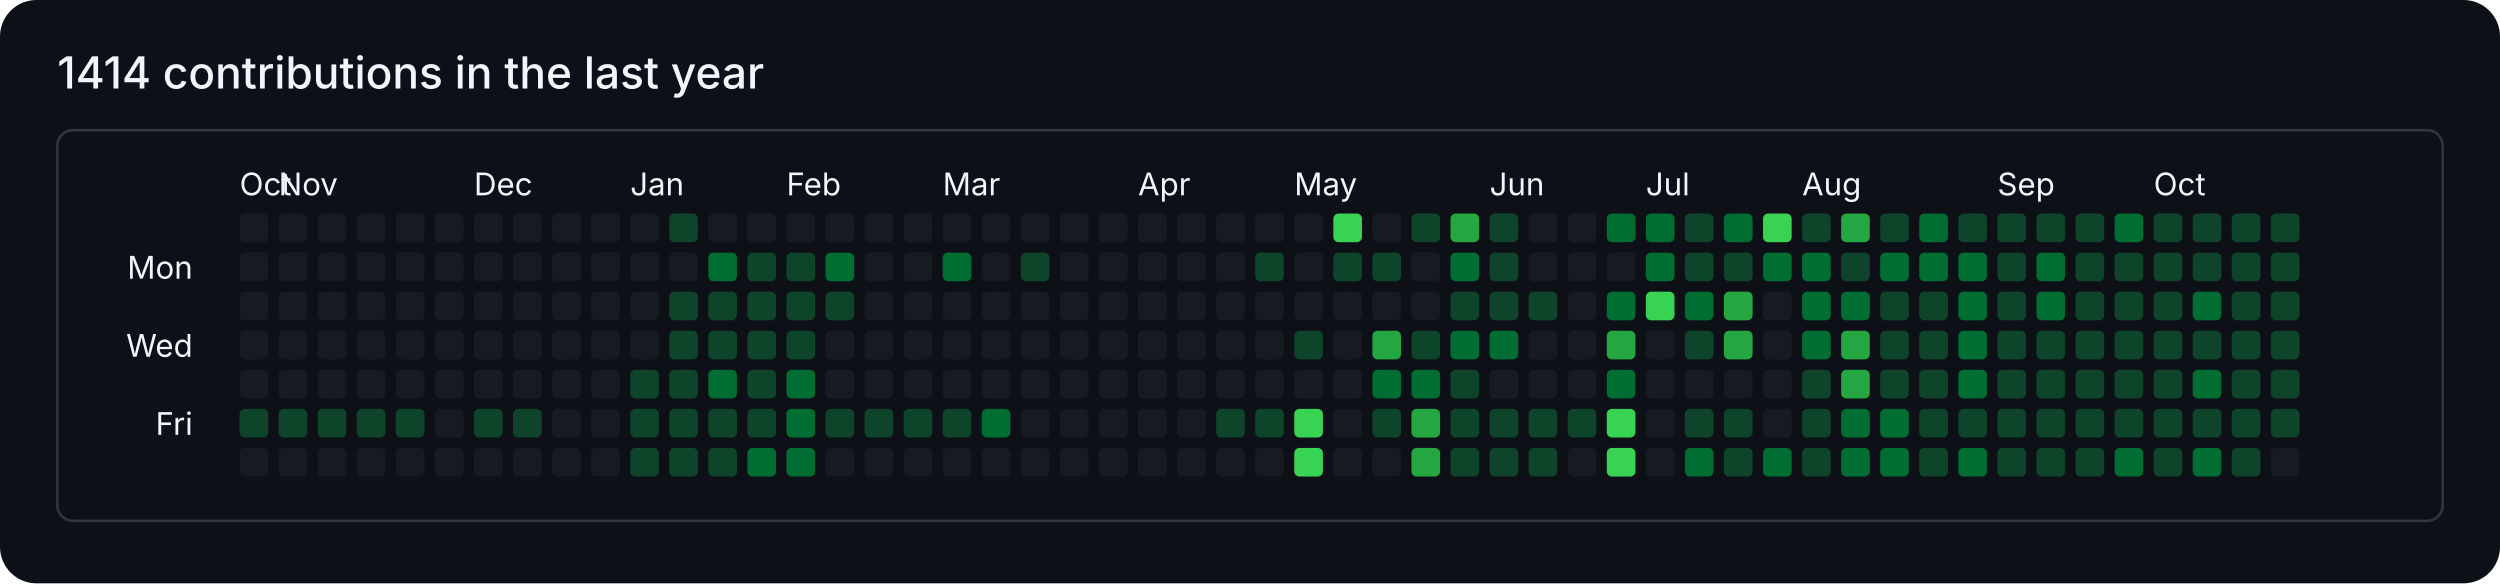
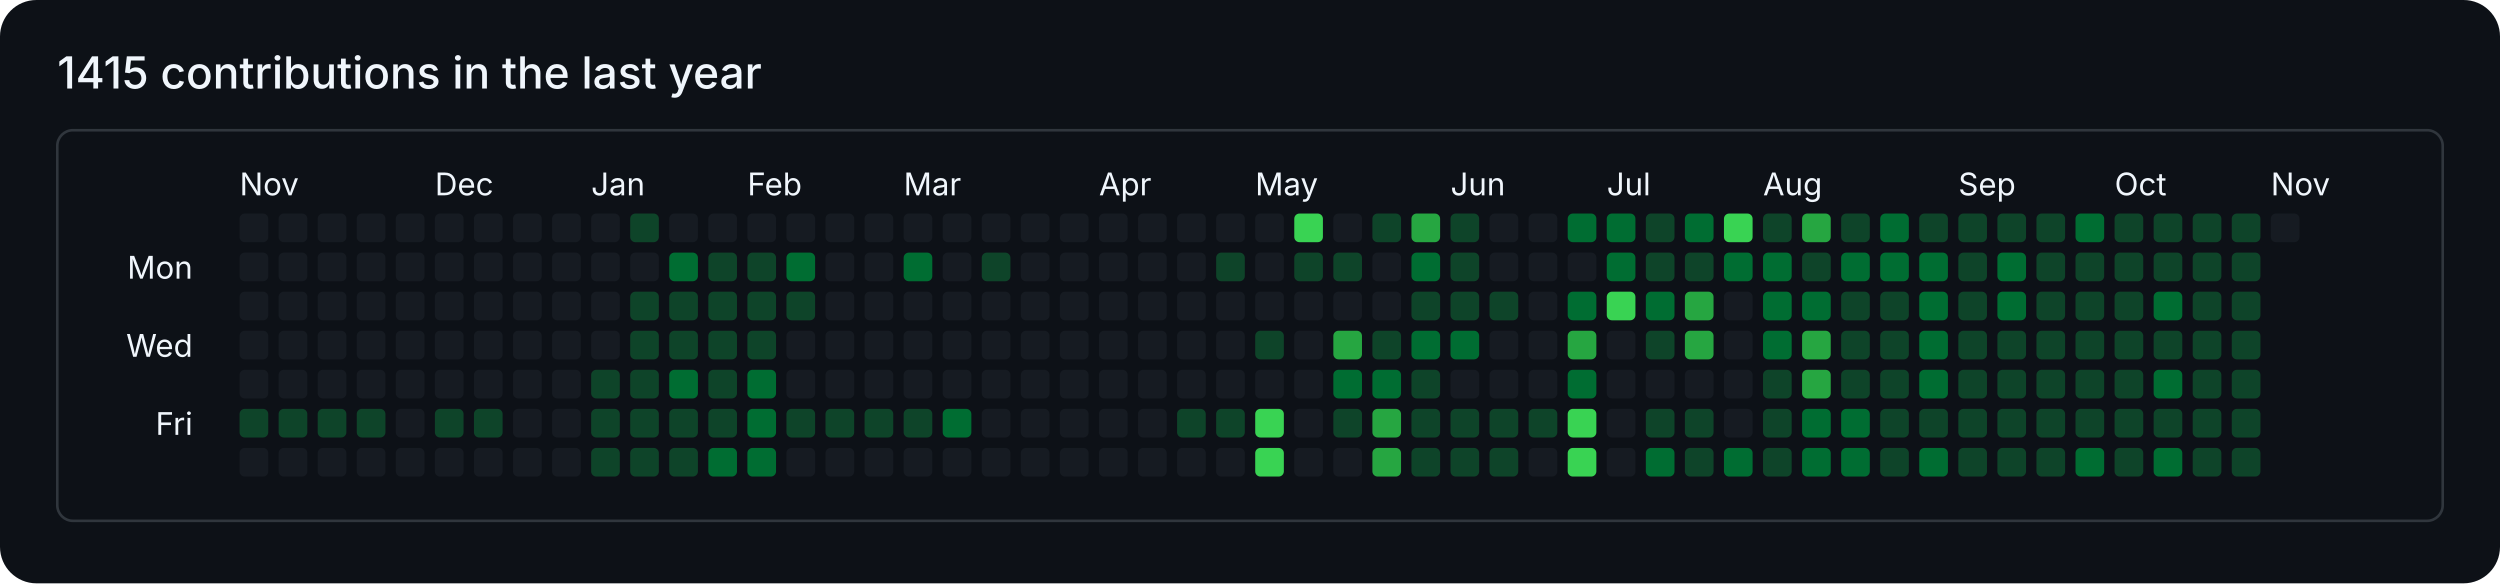
<svg xmlns="http://www.w3.org/2000/svg" width="1200" height="280" viewBox="0 0 960 224" fill="none" role="img" aria-label="AleksZyro GitHub contribution calendar">
  <style>
    .title { font: 500 17px -apple-system, BlinkMacSystemFont, 'Segoe UI', sans-serif; fill: #f0f6fc; }
    .month-label, .weekday-label, .legend, .hint { font: 400 12px -apple-system, BlinkMacSystemFont, 'Segoe UI', sans-serif; fill: #f0f6fc; }
    .hint, .legend-muted { fill: #8b949e; }
    .day-cell { shape-rendering: geometricPrecision; }
  </style>
  <rect width="960" height="224" rx="14" fill="#0d1117" />
-   <text x="22" y="34" class="title">1414 contributions in the last year</text>
+   <text x="22" y="34" class="title">1415 contributions in the last year</text>
  <rect x="22" y="50" width="916" height="150" rx="6" fill="none" stroke="#30363d" />
-   <text x="92" y="75" class="month-label">Oct</text>
-   <text x="107" y="75" class="month-label">Nov</text>
-   <text x="182" y="75" class="month-label">Dec</text>
-   <text x="242" y="75" class="month-label">Jan</text>
-   <text x="302" y="75" class="month-label">Feb</text>
-   <text x="362" y="75" class="month-label">Mar</text>
-   <text x="437" y="75" class="month-label">Apr</text>
-   <text x="497" y="75" class="month-label">May</text>
-   <text x="572" y="75" class="month-label">Jun</text>
-   <text x="632" y="75" class="month-label">Jul</text>
-   <text x="692" y="75" class="month-label">Aug</text>
-   <text x="767" y="75" class="month-label">Sep</text>
-   <text x="827" y="75" class="month-label">Oct</text>
+   <text x="92" y="75" class="month-label">Nov</text>
+   <text x="167" y="75" class="month-label">Dec</text>
+   <text x="227" y="75" class="month-label">Jan</text>
+   <text x="287" y="75" class="month-label">Feb</text>
+   <text x="347" y="75" class="month-label">Mar</text>
+   <text x="422" y="75" class="month-label">Apr</text>
+   <text x="482" y="75" class="month-label">May</text>
+   <text x="557" y="75" class="month-label">Jun</text>
+   <text x="617" y="75" class="month-label">Jul</text>
+   <text x="677" y="75" class="month-label">Aug</text>
+   <text x="752" y="75" class="month-label">Sep</text>
+   <text x="812" y="75" class="month-label">Oct</text>
+   <text x="872" y="75" class="month-label">Nov</text>
  <text x="74" y="107" class="weekday-label" text-anchor="end">Mon</text>
  <text x="74" y="137" class="weekday-label" text-anchor="end">Wed</text>
  <text x="74" y="167" class="weekday-label" text-anchor="end">Fri</text>
  <rect class="day-cell" x="92" y="82" width="11" height="11" rx="2" fill="#161b22" />
  <rect class="day-cell" x="92" y="97" width="11" height="11" rx="2" fill="#161b22" />
  <rect class="day-cell" x="92" y="112" width="11" height="11" rx="2" fill="#161b22" />
  <rect class="day-cell" x="92" y="127" width="11" height="11" rx="2" fill="#161b22" />
  <rect class="day-cell" x="92" y="142" width="11" height="11" rx="2" fill="#161b22" />
  <rect class="day-cell" x="92" y="157" width="11" height="11" rx="2" fill="#0e4429" />
  <rect class="day-cell" x="92" y="172" width="11" height="11" rx="2" fill="#161b22" />
  <rect class="day-cell" x="107" y="82" width="11" height="11" rx="2" fill="#161b22" />
  <rect class="day-cell" x="107" y="97" width="11" height="11" rx="2" fill="#161b22" />
  <rect class="day-cell" x="107" y="112" width="11" height="11" rx="2" fill="#161b22" />
  <rect class="day-cell" x="107" y="127" width="11" height="11" rx="2" fill="#161b22" />
  <rect class="day-cell" x="107" y="142" width="11" height="11" rx="2" fill="#161b22" />
  <rect class="day-cell" x="107" y="157" width="11" height="11" rx="2" fill="#0e4429" />
  <rect class="day-cell" x="107" y="172" width="11" height="11" rx="2" fill="#161b22" />
  <rect class="day-cell" x="122" y="82" width="11" height="11" rx="2" fill="#161b22" />
  <rect class="day-cell" x="122" y="97" width="11" height="11" rx="2" fill="#161b22" />
  <rect class="day-cell" x="122" y="112" width="11" height="11" rx="2" fill="#161b22" />
  <rect class="day-cell" x="122" y="127" width="11" height="11" rx="2" fill="#161b22" />
  <rect class="day-cell" x="122" y="142" width="11" height="11" rx="2" fill="#161b22" />
  <rect class="day-cell" x="122" y="157" width="11" height="11" rx="2" fill="#0e4429" />
  <rect class="day-cell" x="122" y="172" width="11" height="11" rx="2" fill="#161b22" />
  <rect class="day-cell" x="137" y="82" width="11" height="11" rx="2" fill="#161b22" />
  <rect class="day-cell" x="137" y="97" width="11" height="11" rx="2" fill="#161b22" />
  <rect class="day-cell" x="137" y="112" width="11" height="11" rx="2" fill="#161b22" />
  <rect class="day-cell" x="137" y="127" width="11" height="11" rx="2" fill="#161b22" />
  <rect class="day-cell" x="137" y="142" width="11" height="11" rx="2" fill="#161b22" />
  <rect class="day-cell" x="137" y="157" width="11" height="11" rx="2" fill="#0e4429" />
  <rect class="day-cell" x="137" y="172" width="11" height="11" rx="2" fill="#161b22" />
  <rect class="day-cell" x="152" y="82" width="11" height="11" rx="2" fill="#161b22" />
  <rect class="day-cell" x="152" y="97" width="11" height="11" rx="2" fill="#161b22" />
  <rect class="day-cell" x="152" y="112" width="11" height="11" rx="2" fill="#161b22" />
  <rect class="day-cell" x="152" y="127" width="11" height="11" rx="2" fill="#161b22" />
  <rect class="day-cell" x="152" y="142" width="11" height="11" rx="2" fill="#161b22" />
-   <rect class="day-cell" x="152" y="157" width="11" height="11" rx="2" fill="#0e4429" />
+   <rect class="day-cell" x="152" y="157" width="11" height="11" rx="2" fill="#161b22" />
  <rect class="day-cell" x="152" y="172" width="11" height="11" rx="2" fill="#161b22" />
  <rect class="day-cell" x="167" y="82" width="11" height="11" rx="2" fill="#161b22" />
  <rect class="day-cell" x="167" y="97" width="11" height="11" rx="2" fill="#161b22" />
  <rect class="day-cell" x="167" y="112" width="11" height="11" rx="2" fill="#161b22" />
  <rect class="day-cell" x="167" y="127" width="11" height="11" rx="2" fill="#161b22" />
  <rect class="day-cell" x="167" y="142" width="11" height="11" rx="2" fill="#161b22" />
-   <rect class="day-cell" x="167" y="157" width="11" height="11" rx="2" fill="#161b22" />
+   <rect class="day-cell" x="167" y="157" width="11" height="11" rx="2" fill="#0e4429" />
  <rect class="day-cell" x="167" y="172" width="11" height="11" rx="2" fill="#161b22" />
  <rect class="day-cell" x="182" y="82" width="11" height="11" rx="2" fill="#161b22" />
  <rect class="day-cell" x="182" y="97" width="11" height="11" rx="2" fill="#161b22" />
  <rect class="day-cell" x="182" y="112" width="11" height="11" rx="2" fill="#161b22" />
  <rect class="day-cell" x="182" y="127" width="11" height="11" rx="2" fill="#161b22" />
  <rect class="day-cell" x="182" y="142" width="11" height="11" rx="2" fill="#161b22" />
  <rect class="day-cell" x="182" y="157" width="11" height="11" rx="2" fill="#0e4429" />
  <rect class="day-cell" x="182" y="172" width="11" height="11" rx="2" fill="#161b22" />
  <rect class="day-cell" x="197" y="82" width="11" height="11" rx="2" fill="#161b22" />
  <rect class="day-cell" x="197" y="97" width="11" height="11" rx="2" fill="#161b22" />
  <rect class="day-cell" x="197" y="112" width="11" height="11" rx="2" fill="#161b22" />
  <rect class="day-cell" x="197" y="127" width="11" height="11" rx="2" fill="#161b22" />
  <rect class="day-cell" x="197" y="142" width="11" height="11" rx="2" fill="#161b22" />
-   <rect class="day-cell" x="197" y="157" width="11" height="11" rx="2" fill="#0e4429" />
+   <rect class="day-cell" x="197" y="157" width="11" height="11" rx="2" fill="#161b22" />
  <rect class="day-cell" x="197" y="172" width="11" height="11" rx="2" fill="#161b22" />
  <rect class="day-cell" x="212" y="82" width="11" height="11" rx="2" fill="#161b22" />
  <rect class="day-cell" x="212" y="97" width="11" height="11" rx="2" fill="#161b22" />
  <rect class="day-cell" x="212" y="112" width="11" height="11" rx="2" fill="#161b22" />
  <rect class="day-cell" x="212" y="127" width="11" height="11" rx="2" fill="#161b22" />
  <rect class="day-cell" x="212" y="142" width="11" height="11" rx="2" fill="#161b22" />
  <rect class="day-cell" x="212" y="157" width="11" height="11" rx="2" fill="#161b22" />
  <rect class="day-cell" x="212" y="172" width="11" height="11" rx="2" fill="#161b22" />
  <rect class="day-cell" x="227" y="82" width="11" height="11" rx="2" fill="#161b22" />
  <rect class="day-cell" x="227" y="97" width="11" height="11" rx="2" fill="#161b22" />
  <rect class="day-cell" x="227" y="112" width="11" height="11" rx="2" fill="#161b22" />
  <rect class="day-cell" x="227" y="127" width="11" height="11" rx="2" fill="#161b22" />
-   <rect class="day-cell" x="227" y="142" width="11" height="11" rx="2" fill="#161b22" />
-   <rect class="day-cell" x="227" y="157" width="11" height="11" rx="2" fill="#161b22" />
-   <rect class="day-cell" x="227" y="172" width="11" height="11" rx="2" fill="#161b22" />
-   <rect class="day-cell" x="242" y="82" width="11" height="11" rx="2" fill="#161b22" />
+   <rect class="day-cell" x="227" y="142" width="11" height="11" rx="2" fill="#0e4429" />
+   <rect class="day-cell" x="227" y="157" width="11" height="11" rx="2" fill="#0e4429" />
+   <rect class="day-cell" x="227" y="172" width="11" height="11" rx="2" fill="#0e4429" />
+   <rect class="day-cell" x="242" y="82" width="11" height="11" rx="2" fill="#0e4429" />
  <rect class="day-cell" x="242" y="97" width="11" height="11" rx="2" fill="#161b22" />
-   <rect class="day-cell" x="242" y="112" width="11" height="11" rx="2" fill="#161b22" />
-   <rect class="day-cell" x="242" y="127" width="11" height="11" rx="2" fill="#161b22" />
+   <rect class="day-cell" x="242" y="112" width="11" height="11" rx="2" fill="#0e4429" />
+   <rect class="day-cell" x="242" y="127" width="11" height="11" rx="2" fill="#0e4429" />
  <rect class="day-cell" x="242" y="142" width="11" height="11" rx="2" fill="#0e4429" />
  <rect class="day-cell" x="242" y="157" width="11" height="11" rx="2" fill="#0e4429" />
  <rect class="day-cell" x="242" y="172" width="11" height="11" rx="2" fill="#0e4429" />
-   <rect class="day-cell" x="257" y="82" width="11" height="11" rx="2" fill="#0e4429" />
-   <rect class="day-cell" x="257" y="97" width="11" height="11" rx="2" fill="#161b22" />
+   <rect class="day-cell" x="257" y="82" width="11" height="11" rx="2" fill="#161b22" />
+   <rect class="day-cell" x="257" y="97" width="11" height="11" rx="2" fill="#006d32" />
  <rect class="day-cell" x="257" y="112" width="11" height="11" rx="2" fill="#0e4429" />
  <rect class="day-cell" x="257" y="127" width="11" height="11" rx="2" fill="#0e4429" />
-   <rect class="day-cell" x="257" y="142" width="11" height="11" rx="2" fill="#0e4429" />
+   <rect class="day-cell" x="257" y="142" width="11" height="11" rx="2" fill="#006d32" />
  <rect class="day-cell" x="257" y="157" width="11" height="11" rx="2" fill="#0e4429" />
  <rect class="day-cell" x="257" y="172" width="11" height="11" rx="2" fill="#0e4429" />
  <rect class="day-cell" x="272" y="82" width="11" height="11" rx="2" fill="#161b22" />
-   <rect class="day-cell" x="272" y="97" width="11" height="11" rx="2" fill="#006d32" />
+   <rect class="day-cell" x="272" y="97" width="11" height="11" rx="2" fill="#0e4429" />
  <rect class="day-cell" x="272" y="112" width="11" height="11" rx="2" fill="#0e4429" />
  <rect class="day-cell" x="272" y="127" width="11" height="11" rx="2" fill="#0e4429" />
-   <rect class="day-cell" x="272" y="142" width="11" height="11" rx="2" fill="#006d32" />
+   <rect class="day-cell" x="272" y="142" width="11" height="11" rx="2" fill="#0e4429" />
  <rect class="day-cell" x="272" y="157" width="11" height="11" rx="2" fill="#0e4429" />
-   <rect class="day-cell" x="272" y="172" width="11" height="11" rx="2" fill="#0e4429" />
+   <rect class="day-cell" x="272" y="172" width="11" height="11" rx="2" fill="#006d32" />
  <rect class="day-cell" x="287" y="82" width="11" height="11" rx="2" fill="#161b22" />
  <rect class="day-cell" x="287" y="97" width="11" height="11" rx="2" fill="#0e4429" />
  <rect class="day-cell" x="287" y="112" width="11" height="11" rx="2" fill="#0e4429" />
  <rect class="day-cell" x="287" y="127" width="11" height="11" rx="2" fill="#0e4429" />
-   <rect class="day-cell" x="287" y="142" width="11" height="11" rx="2" fill="#0e4429" />
-   <rect class="day-cell" x="287" y="157" width="11" height="11" rx="2" fill="#0e4429" />
+   <rect class="day-cell" x="287" y="142" width="11" height="11" rx="2" fill="#006d32" />
+   <rect class="day-cell" x="287" y="157" width="11" height="11" rx="2" fill="#006d32" />
  <rect class="day-cell" x="287" y="172" width="11" height="11" rx="2" fill="#006d32" />
  <rect class="day-cell" x="302" y="82" width="11" height="11" rx="2" fill="#161b22" />
-   <rect class="day-cell" x="302" y="97" width="11" height="11" rx="2" fill="#0e4429" />
+   <rect class="day-cell" x="302" y="97" width="11" height="11" rx="2" fill="#006d32" />
  <rect class="day-cell" x="302" y="112" width="11" height="11" rx="2" fill="#0e4429" />
-   <rect class="day-cell" x="302" y="127" width="11" height="11" rx="2" fill="#0e4429" />
-   <rect class="day-cell" x="302" y="142" width="11" height="11" rx="2" fill="#006d32" />
-   <rect class="day-cell" x="302" y="157" width="11" height="11" rx="2" fill="#006d32" />
-   <rect class="day-cell" x="302" y="172" width="11" height="11" rx="2" fill="#006d32" />
+   <rect class="day-cell" x="302" y="127" width="11" height="11" rx="2" fill="#161b22" />
+   <rect class="day-cell" x="302" y="142" width="11" height="11" rx="2" fill="#161b22" />
+   <rect class="day-cell" x="302" y="157" width="11" height="11" rx="2" fill="#0e4429" />
+   <rect class="day-cell" x="302" y="172" width="11" height="11" rx="2" fill="#161b22" />
  <rect class="day-cell" x="317" y="82" width="11" height="11" rx="2" fill="#161b22" />
-   <rect class="day-cell" x="317" y="97" width="11" height="11" rx="2" fill="#006d32" />
-   <rect class="day-cell" x="317" y="112" width="11" height="11" rx="2" fill="#0e4429" />
+   <rect class="day-cell" x="317" y="97" width="11" height="11" rx="2" fill="#161b22" />
+   <rect class="day-cell" x="317" y="112" width="11" height="11" rx="2" fill="#161b22" />
  <rect class="day-cell" x="317" y="127" width="11" height="11" rx="2" fill="#161b22" />
  <rect class="day-cell" x="317" y="142" width="11" height="11" rx="2" fill="#161b22" />
  <rect class="day-cell" x="317" y="157" width="11" height="11" rx="2" fill="#0e4429" />
  <rect class="day-cell" x="317" y="172" width="11" height="11" rx="2" fill="#161b22" />
  <rect class="day-cell" x="332" y="82" width="11" height="11" rx="2" fill="#161b22" />
  <rect class="day-cell" x="332" y="97" width="11" height="11" rx="2" fill="#161b22" />
  <rect class="day-cell" x="332" y="112" width="11" height="11" rx="2" fill="#161b22" />
  <rect class="day-cell" x="332" y="127" width="11" height="11" rx="2" fill="#161b22" />
  <rect class="day-cell" x="332" y="142" width="11" height="11" rx="2" fill="#161b22" />
  <rect class="day-cell" x="332" y="157" width="11" height="11" rx="2" fill="#0e4429" />
  <rect class="day-cell" x="332" y="172" width="11" height="11" rx="2" fill="#161b22" />
  <rect class="day-cell" x="347" y="82" width="11" height="11" rx="2" fill="#161b22" />
-   <rect class="day-cell" x="347" y="97" width="11" height="11" rx="2" fill="#161b22" />
+   <rect class="day-cell" x="347" y="97" width="11" height="11" rx="2" fill="#006d32" />
  <rect class="day-cell" x="347" y="112" width="11" height="11" rx="2" fill="#161b22" />
  <rect class="day-cell" x="347" y="127" width="11" height="11" rx="2" fill="#161b22" />
  <rect class="day-cell" x="347" y="142" width="11" height="11" rx="2" fill="#161b22" />
  <rect class="day-cell" x="347" y="157" width="11" height="11" rx="2" fill="#0e4429" />
  <rect class="day-cell" x="347" y="172" width="11" height="11" rx="2" fill="#161b22" />
  <rect class="day-cell" x="362" y="82" width="11" height="11" rx="2" fill="#161b22" />
-   <rect class="day-cell" x="362" y="97" width="11" height="11" rx="2" fill="#006d32" />
+   <rect class="day-cell" x="362" y="97" width="11" height="11" rx="2" fill="#161b22" />
  <rect class="day-cell" x="362" y="112" width="11" height="11" rx="2" fill="#161b22" />
  <rect class="day-cell" x="362" y="127" width="11" height="11" rx="2" fill="#161b22" />
  <rect class="day-cell" x="362" y="142" width="11" height="11" rx="2" fill="#161b22" />
-   <rect class="day-cell" x="362" y="157" width="11" height="11" rx="2" fill="#0e4429" />
+   <rect class="day-cell" x="362" y="157" width="11" height="11" rx="2" fill="#006d32" />
  <rect class="day-cell" x="362" y="172" width="11" height="11" rx="2" fill="#161b22" />
  <rect class="day-cell" x="377" y="82" width="11" height="11" rx="2" fill="#161b22" />
-   <rect class="day-cell" x="377" y="97" width="11" height="11" rx="2" fill="#161b22" />
+   <rect class="day-cell" x="377" y="97" width="11" height="11" rx="2" fill="#0e4429" />
  <rect class="day-cell" x="377" y="112" width="11" height="11" rx="2" fill="#161b22" />
  <rect class="day-cell" x="377" y="127" width="11" height="11" rx="2" fill="#161b22" />
  <rect class="day-cell" x="377" y="142" width="11" height="11" rx="2" fill="#161b22" />
-   <rect class="day-cell" x="377" y="157" width="11" height="11" rx="2" fill="#006d32" />
+   <rect class="day-cell" x="377" y="157" width="11" height="11" rx="2" fill="#161b22" />
  <rect class="day-cell" x="377" y="172" width="11" height="11" rx="2" fill="#161b22" />
  <rect class="day-cell" x="392" y="82" width="11" height="11" rx="2" fill="#161b22" />
-   <rect class="day-cell" x="392" y="97" width="11" height="11" rx="2" fill="#0e4429" />
+   <rect class="day-cell" x="392" y="97" width="11" height="11" rx="2" fill="#161b22" />
  <rect class="day-cell" x="392" y="112" width="11" height="11" rx="2" fill="#161b22" />
  <rect class="day-cell" x="392" y="127" width="11" height="11" rx="2" fill="#161b22" />
  <rect class="day-cell" x="392" y="142" width="11" height="11" rx="2" fill="#161b22" />
  <rect class="day-cell" x="392" y="157" width="11" height="11" rx="2" fill="#161b22" />
  <rect class="day-cell" x="392" y="172" width="11" height="11" rx="2" fill="#161b22" />
  <rect class="day-cell" x="407" y="82" width="11" height="11" rx="2" fill="#161b22" />
  <rect class="day-cell" x="407" y="97" width="11" height="11" rx="2" fill="#161b22" />
  <rect class="day-cell" x="407" y="112" width="11" height="11" rx="2" fill="#161b22" />
  <rect class="day-cell" x="407" y="127" width="11" height="11" rx="2" fill="#161b22" />
  <rect class="day-cell" x="407" y="142" width="11" height="11" rx="2" fill="#161b22" />
  <rect class="day-cell" x="407" y="157" width="11" height="11" rx="2" fill="#161b22" />
  <rect class="day-cell" x="407" y="172" width="11" height="11" rx="2" fill="#161b22" />
  <rect class="day-cell" x="422" y="82" width="11" height="11" rx="2" fill="#161b22" />
  <rect class="day-cell" x="422" y="97" width="11" height="11" rx="2" fill="#161b22" />
  <rect class="day-cell" x="422" y="112" width="11" height="11" rx="2" fill="#161b22" />
  <rect class="day-cell" x="422" y="127" width="11" height="11" rx="2" fill="#161b22" />
  <rect class="day-cell" x="422" y="142" width="11" height="11" rx="2" fill="#161b22" />
  <rect class="day-cell" x="422" y="157" width="11" height="11" rx="2" fill="#161b22" />
  <rect class="day-cell" x="422" y="172" width="11" height="11" rx="2" fill="#161b22" />
  <rect class="day-cell" x="437" y="82" width="11" height="11" rx="2" fill="#161b22" />
  <rect class="day-cell" x="437" y="97" width="11" height="11" rx="2" fill="#161b22" />
  <rect class="day-cell" x="437" y="112" width="11" height="11" rx="2" fill="#161b22" />
  <rect class="day-cell" x="437" y="127" width="11" height="11" rx="2" fill="#161b22" />
  <rect class="day-cell" x="437" y="142" width="11" height="11" rx="2" fill="#161b22" />
  <rect class="day-cell" x="437" y="157" width="11" height="11" rx="2" fill="#161b22" />
  <rect class="day-cell" x="437" y="172" width="11" height="11" rx="2" fill="#161b22" />
  <rect class="day-cell" x="452" y="82" width="11" height="11" rx="2" fill="#161b22" />
  <rect class="day-cell" x="452" y="97" width="11" height="11" rx="2" fill="#161b22" />
  <rect class="day-cell" x="452" y="112" width="11" height="11" rx="2" fill="#161b22" />
  <rect class="day-cell" x="452" y="127" width="11" height="11" rx="2" fill="#161b22" />
  <rect class="day-cell" x="452" y="142" width="11" height="11" rx="2" fill="#161b22" />
-   <rect class="day-cell" x="452" y="157" width="11" height="11" rx="2" fill="#161b22" />
+   <rect class="day-cell" x="452" y="157" width="11" height="11" rx="2" fill="#0e4429" />
  <rect class="day-cell" x="452" y="172" width="11" height="11" rx="2" fill="#161b22" />
  <rect class="day-cell" x="467" y="82" width="11" height="11" rx="2" fill="#161b22" />
-   <rect class="day-cell" x="467" y="97" width="11" height="11" rx="2" fill="#161b22" />
+   <rect class="day-cell" x="467" y="97" width="11" height="11" rx="2" fill="#0e4429" />
  <rect class="day-cell" x="467" y="112" width="11" height="11" rx="2" fill="#161b22" />
  <rect class="day-cell" x="467" y="127" width="11" height="11" rx="2" fill="#161b22" />
  <rect class="day-cell" x="467" y="142" width="11" height="11" rx="2" fill="#161b22" />
  <rect class="day-cell" x="467" y="157" width="11" height="11" rx="2" fill="#0e4429" />
  <rect class="day-cell" x="467" y="172" width="11" height="11" rx="2" fill="#161b22" />
  <rect class="day-cell" x="482" y="82" width="11" height="11" rx="2" fill="#161b22" />
-   <rect class="day-cell" x="482" y="97" width="11" height="11" rx="2" fill="#0e4429" />
+   <rect class="day-cell" x="482" y="97" width="11" height="11" rx="2" fill="#161b22" />
  <rect class="day-cell" x="482" y="112" width="11" height="11" rx="2" fill="#161b22" />
-   <rect class="day-cell" x="482" y="127" width="11" height="11" rx="2" fill="#161b22" />
+   <rect class="day-cell" x="482" y="127" width="11" height="11" rx="2" fill="#0e4429" />
  <rect class="day-cell" x="482" y="142" width="11" height="11" rx="2" fill="#161b22" />
-   <rect class="day-cell" x="482" y="157" width="11" height="11" rx="2" fill="#0e4429" />
-   <rect class="day-cell" x="482" y="172" width="11" height="11" rx="2" fill="#161b22" />
-   <rect class="day-cell" x="497" y="82" width="11" height="11" rx="2" fill="#161b22" />
-   <rect class="day-cell" x="497" y="97" width="11" height="11" rx="2" fill="#161b22" />
+   <rect class="day-cell" x="482" y="157" width="11" height="11" rx="2" fill="#39d353" />
+   <rect class="day-cell" x="482" y="172" width="11" height="11" rx="2" fill="#39d353" />
+   <rect class="day-cell" x="497" y="82" width="11" height="11" rx="2" fill="#39d353" />
+   <rect class="day-cell" x="497" y="97" width="11" height="11" rx="2" fill="#0e4429" />
  <rect class="day-cell" x="497" y="112" width="11" height="11" rx="2" fill="#161b22" />
-   <rect class="day-cell" x="497" y="127" width="11" height="11" rx="2" fill="#0e4429" />
+   <rect class="day-cell" x="497" y="127" width="11" height="11" rx="2" fill="#161b22" />
  <rect class="day-cell" x="497" y="142" width="11" height="11" rx="2" fill="#161b22" />
-   <rect class="day-cell" x="497" y="157" width="11" height="11" rx="2" fill="#39d353" />
-   <rect class="day-cell" x="497" y="172" width="11" height="11" rx="2" fill="#39d353" />
-   <rect class="day-cell" x="512" y="82" width="11" height="11" rx="2" fill="#39d353" />
+   <rect class="day-cell" x="497" y="157" width="11" height="11" rx="2" fill="#161b22" />
+   <rect class="day-cell" x="497" y="172" width="11" height="11" rx="2" fill="#161b22" />
+   <rect class="day-cell" x="512" y="82" width="11" height="11" rx="2" fill="#161b22" />
  <rect class="day-cell" x="512" y="97" width="11" height="11" rx="2" fill="#0e4429" />
  <rect class="day-cell" x="512" y="112" width="11" height="11" rx="2" fill="#161b22" />
-   <rect class="day-cell" x="512" y="127" width="11" height="11" rx="2" fill="#161b22" />
-   <rect class="day-cell" x="512" y="142" width="11" height="11" rx="2" fill="#161b22" />
-   <rect class="day-cell" x="512" y="157" width="11" height="11" rx="2" fill="#161b22" />
+   <rect class="day-cell" x="512" y="127" width="11" height="11" rx="2" fill="#26a641" />
+   <rect class="day-cell" x="512" y="142" width="11" height="11" rx="2" fill="#006d32" />
+   <rect class="day-cell" x="512" y="157" width="11" height="11" rx="2" fill="#0e4429" />
  <rect class="day-cell" x="512" y="172" width="11" height="11" rx="2" fill="#161b22" />
-   <rect class="day-cell" x="527" y="82" width="11" height="11" rx="2" fill="#161b22" />
-   <rect class="day-cell" x="527" y="97" width="11" height="11" rx="2" fill="#0e4429" />
+   <rect class="day-cell" x="527" y="82" width="11" height="11" rx="2" fill="#0e4429" />
+   <rect class="day-cell" x="527" y="97" width="11" height="11" rx="2" fill="#161b22" />
  <rect class="day-cell" x="527" y="112" width="11" height="11" rx="2" fill="#161b22" />
-   <rect class="day-cell" x="527" y="127" width="11" height="11" rx="2" fill="#26a641" />
+   <rect class="day-cell" x="527" y="127" width="11" height="11" rx="2" fill="#0e4429" />
  <rect class="day-cell" x="527" y="142" width="11" height="11" rx="2" fill="#006d32" />
-   <rect class="day-cell" x="527" y="157" width="11" height="11" rx="2" fill="#0e4429" />
-   <rect class="day-cell" x="527" y="172" width="11" height="11" rx="2" fill="#161b22" />
-   <rect class="day-cell" x="542" y="82" width="11" height="11" rx="2" fill="#0e4429" />
-   <rect class="day-cell" x="542" y="97" width="11" height="11" rx="2" fill="#161b22" />
-   <rect class="day-cell" x="542" y="112" width="11" height="11" rx="2" fill="#161b22" />
-   <rect class="day-cell" x="542" y="127" width="11" height="11" rx="2" fill="#0e4429" />
-   <rect class="day-cell" x="542" y="142" width="11" height="11" rx="2" fill="#006d32" />
-   <rect class="day-cell" x="542" y="157" width="11" height="11" rx="2" fill="#26a641" />
-   <rect class="day-cell" x="542" y="172" width="11" height="11" rx="2" fill="#26a641" />
-   <rect class="day-cell" x="557" y="82" width="11" height="11" rx="2" fill="#26a641" />
-   <rect class="day-cell" x="557" y="97" width="11" height="11" rx="2" fill="#006d32" />
+   <rect class="day-cell" x="527" y="157" width="11" height="11" rx="2" fill="#26a641" />
+   <rect class="day-cell" x="527" y="172" width="11" height="11" rx="2" fill="#26a641" />
+   <rect class="day-cell" x="542" y="82" width="11" height="11" rx="2" fill="#26a641" />
+   <rect class="day-cell" x="542" y="97" width="11" height="11" rx="2" fill="#006d32" />
+   <rect class="day-cell" x="542" y="112" width="11" height="11" rx="2" fill="#0e4429" />
+   <rect class="day-cell" x="542" y="127" width="11" height="11" rx="2" fill="#006d32" />
+   <rect class="day-cell" x="542" y="142" width="11" height="11" rx="2" fill="#0e4429" />
+   <rect class="day-cell" x="542" y="157" width="11" height="11" rx="2" fill="#0e4429" />
+   <rect class="day-cell" x="542" y="172" width="11" height="11" rx="2" fill="#0e4429" />
+   <rect class="day-cell" x="557" y="82" width="11" height="11" rx="2" fill="#0e4429" />
+   <rect class="day-cell" x="557" y="97" width="11" height="11" rx="2" fill="#0e4429" />
  <rect class="day-cell" x="557" y="112" width="11" height="11" rx="2" fill="#0e4429" />
  <rect class="day-cell" x="557" y="127" width="11" height="11" rx="2" fill="#006d32" />
-   <rect class="day-cell" x="557" y="142" width="11" height="11" rx="2" fill="#0e4429" />
+   <rect class="day-cell" x="557" y="142" width="11" height="11" rx="2" fill="#161b22" />
  <rect class="day-cell" x="557" y="157" width="11" height="11" rx="2" fill="#0e4429" />
  <rect class="day-cell" x="557" y="172" width="11" height="11" rx="2" fill="#0e4429" />
-   <rect class="day-cell" x="572" y="82" width="11" height="11" rx="2" fill="#0e4429" />
-   <rect class="day-cell" x="572" y="97" width="11" height="11" rx="2" fill="#0e4429" />
+   <rect class="day-cell" x="572" y="82" width="11" height="11" rx="2" fill="#161b22" />
+   <rect class="day-cell" x="572" y="97" width="11" height="11" rx="2" fill="#161b22" />
  <rect class="day-cell" x="572" y="112" width="11" height="11" rx="2" fill="#0e4429" />
-   <rect class="day-cell" x="572" y="127" width="11" height="11" rx="2" fill="#006d32" />
+   <rect class="day-cell" x="572" y="127" width="11" height="11" rx="2" fill="#161b22" />
  <rect class="day-cell" x="572" y="142" width="11" height="11" rx="2" fill="#161b22" />
  <rect class="day-cell" x="572" y="157" width="11" height="11" rx="2" fill="#0e4429" />
  <rect class="day-cell" x="572" y="172" width="11" height="11" rx="2" fill="#0e4429" />
  <rect class="day-cell" x="587" y="82" width="11" height="11" rx="2" fill="#161b22" />
  <rect class="day-cell" x="587" y="97" width="11" height="11" rx="2" fill="#161b22" />
-   <rect class="day-cell" x="587" y="112" width="11" height="11" rx="2" fill="#0e4429" />
+   <rect class="day-cell" x="587" y="112" width="11" height="11" rx="2" fill="#161b22" />
  <rect class="day-cell" x="587" y="127" width="11" height="11" rx="2" fill="#161b22" />
  <rect class="day-cell" x="587" y="142" width="11" height="11" rx="2" fill="#161b22" />
  <rect class="day-cell" x="587" y="157" width="11" height="11" rx="2" fill="#0e4429" />
-   <rect class="day-cell" x="587" y="172" width="11" height="11" rx="2" fill="#0e4429" />
-   <rect class="day-cell" x="602" y="82" width="11" height="11" rx="2" fill="#161b22" />
+   <rect class="day-cell" x="587" y="172" width="11" height="11" rx="2" fill="#161b22" />
+   <rect class="day-cell" x="602" y="82" width="11" height="11" rx="2" fill="#006d32" />
  <rect class="day-cell" x="602" y="97" width="11" height="11" rx="2" fill="#161b22" />
-   <rect class="day-cell" x="602" y="112" width="11" height="11" rx="2" fill="#161b22" />
-   <rect class="day-cell" x="602" y="127" width="11" height="11" rx="2" fill="#161b22" />
-   <rect class="day-cell" x="602" y="142" width="11" height="11" rx="2" fill="#161b22" />
-   <rect class="day-cell" x="602" y="157" width="11" height="11" rx="2" fill="#0e4429" />
-   <rect class="day-cell" x="602" y="172" width="11" height="11" rx="2" fill="#161b22" />
+   <rect class="day-cell" x="602" y="112" width="11" height="11" rx="2" fill="#006d32" />
+   <rect class="day-cell" x="602" y="127" width="11" height="11" rx="2" fill="#26a641" />
+   <rect class="day-cell" x="602" y="142" width="11" height="11" rx="2" fill="#006d32" />
+   <rect class="day-cell" x="602" y="157" width="11" height="11" rx="2" fill="#39d353" />
+   <rect class="day-cell" x="602" y="172" width="11" height="11" rx="2" fill="#39d353" />
  <rect class="day-cell" x="617" y="82" width="11" height="11" rx="2" fill="#006d32" />
-   <rect class="day-cell" x="617" y="97" width="11" height="11" rx="2" fill="#161b22" />
-   <rect class="day-cell" x="617" y="112" width="11" height="11" rx="2" fill="#006d32" />
-   <rect class="day-cell" x="617" y="127" width="11" height="11" rx="2" fill="#26a641" />
-   <rect class="day-cell" x="617" y="142" width="11" height="11" rx="2" fill="#006d32" />
-   <rect class="day-cell" x="617" y="157" width="11" height="11" rx="2" fill="#39d353" />
-   <rect class="day-cell" x="617" y="172" width="11" height="11" rx="2" fill="#39d353" />
-   <rect class="day-cell" x="632" y="82" width="11" height="11" rx="2" fill="#006d32" />
-   <rect class="day-cell" x="632" y="97" width="11" height="11" rx="2" fill="#006d32" />
-   <rect class="day-cell" x="632" y="112" width="11" height="11" rx="2" fill="#39d353" />
-   <rect class="day-cell" x="632" y="127" width="11" height="11" rx="2" fill="#161b22" />
+   <rect class="day-cell" x="617" y="97" width="11" height="11" rx="2" fill="#006d32" />
+   <rect class="day-cell" x="617" y="112" width="11" height="11" rx="2" fill="#39d353" />
+   <rect class="day-cell" x="617" y="127" width="11" height="11" rx="2" fill="#161b22" />
+   <rect class="day-cell" x="617" y="142" width="11" height="11" rx="2" fill="#161b22" />
+   <rect class="day-cell" x="617" y="157" width="11" height="11" rx="2" fill="#161b22" />
+   <rect class="day-cell" x="617" y="172" width="11" height="11" rx="2" fill="#161b22" />
+   <rect class="day-cell" x="632" y="82" width="11" height="11" rx="2" fill="#0e4429" />
+   <rect class="day-cell" x="632" y="97" width="11" height="11" rx="2" fill="#0e4429" />
+   <rect class="day-cell" x="632" y="112" width="11" height="11" rx="2" fill="#006d32" />
+   <rect class="day-cell" x="632" y="127" width="11" height="11" rx="2" fill="#0e4429" />
  <rect class="day-cell" x="632" y="142" width="11" height="11" rx="2" fill="#161b22" />
-   <rect class="day-cell" x="632" y="157" width="11" height="11" rx="2" fill="#161b22" />
-   <rect class="day-cell" x="632" y="172" width="11" height="11" rx="2" fill="#161b22" />
-   <rect class="day-cell" x="647" y="82" width="11" height="11" rx="2" fill="#0e4429" />
+   <rect class="day-cell" x="632" y="157" width="11" height="11" rx="2" fill="#0e4429" />
+   <rect class="day-cell" x="632" y="172" width="11" height="11" rx="2" fill="#006d32" />
+   <rect class="day-cell" x="647" y="82" width="11" height="11" rx="2" fill="#006d32" />
  <rect class="day-cell" x="647" y="97" width="11" height="11" rx="2" fill="#0e4429" />
-   <rect class="day-cell" x="647" y="112" width="11" height="11" rx="2" fill="#006d32" />
-   <rect class="day-cell" x="647" y="127" width="11" height="11" rx="2" fill="#0e4429" />
+   <rect class="day-cell" x="647" y="112" width="11" height="11" rx="2" fill="#26a641" />
+   <rect class="day-cell" x="647" y="127" width="11" height="11" rx="2" fill="#26a641" />
  <rect class="day-cell" x="647" y="142" width="11" height="11" rx="2" fill="#161b22" />
  <rect class="day-cell" x="647" y="157" width="11" height="11" rx="2" fill="#0e4429" />
-   <rect class="day-cell" x="647" y="172" width="11" height="11" rx="2" fill="#006d32" />
-   <rect class="day-cell" x="662" y="82" width="11" height="11" rx="2" fill="#006d32" />
-   <rect class="day-cell" x="662" y="97" width="11" height="11" rx="2" fill="#0e4429" />
-   <rect class="day-cell" x="662" y="112" width="11" height="11" rx="2" fill="#26a641" />
-   <rect class="day-cell" x="662" y="127" width="11" height="11" rx="2" fill="#26a641" />
+   <rect class="day-cell" x="647" y="172" width="11" height="11" rx="2" fill="#0e4429" />
+   <rect class="day-cell" x="662" y="82" width="11" height="11" rx="2" fill="#39d353" />
+   <rect class="day-cell" x="662" y="97" width="11" height="11" rx="2" fill="#006d32" />
+   <rect class="day-cell" x="662" y="112" width="11" height="11" rx="2" fill="#161b22" />
+   <rect class="day-cell" x="662" y="127" width="11" height="11" rx="2" fill="#161b22" />
  <rect class="day-cell" x="662" y="142" width="11" height="11" rx="2" fill="#161b22" />
-   <rect class="day-cell" x="662" y="157" width="11" height="11" rx="2" fill="#0e4429" />
-   <rect class="day-cell" x="662" y="172" width="11" height="11" rx="2" fill="#0e4429" />
-   <rect class="day-cell" x="677" y="82" width="11" height="11" rx="2" fill="#39d353" />
+   <rect class="day-cell" x="662" y="157" width="11" height="11" rx="2" fill="#161b22" />
+   <rect class="day-cell" x="662" y="172" width="11" height="11" rx="2" fill="#006d32" />
+   <rect class="day-cell" x="677" y="82" width="11" height="11" rx="2" fill="#0e4429" />
  <rect class="day-cell" x="677" y="97" width="11" height="11" rx="2" fill="#006d32" />
-   <rect class="day-cell" x="677" y="112" width="11" height="11" rx="2" fill="#161b22" />
-   <rect class="day-cell" x="677" y="127" width="11" height="11" rx="2" fill="#161b22" />
-   <rect class="day-cell" x="677" y="142" width="11" height="11" rx="2" fill="#161b22" />
-   <rect class="day-cell" x="677" y="157" width="11" height="11" rx="2" fill="#161b22" />
-   <rect class="day-cell" x="677" y="172" width="11" height="11" rx="2" fill="#006d32" />
-   <rect class="day-cell" x="692" y="82" width="11" height="11" rx="2" fill="#0e4429" />
-   <rect class="day-cell" x="692" y="97" width="11" height="11" rx="2" fill="#006d32" />
+   <rect class="day-cell" x="677" y="112" width="11" height="11" rx="2" fill="#006d32" />
+   <rect class="day-cell" x="677" y="127" width="11" height="11" rx="2" fill="#006d32" />
+   <rect class="day-cell" x="677" y="142" width="11" height="11" rx="2" fill="#0e4429" />
+   <rect class="day-cell" x="677" y="157" width="11" height="11" rx="2" fill="#0e4429" />
+   <rect class="day-cell" x="677" y="172" width="11" height="11" rx="2" fill="#0e4429" />
+   <rect class="day-cell" x="692" y="82" width="11" height="11" rx="2" fill="#26a641" />
+   <rect class="day-cell" x="692" y="97" width="11" height="11" rx="2" fill="#0e4429" />
  <rect class="day-cell" x="692" y="112" width="11" height="11" rx="2" fill="#006d32" />
-   <rect class="day-cell" x="692" y="127" width="11" height="11" rx="2" fill="#006d32" />
-   <rect class="day-cell" x="692" y="142" width="11" height="11" rx="2" fill="#0e4429" />
-   <rect class="day-cell" x="692" y="157" width="11" height="11" rx="2" fill="#0e4429" />
-   <rect class="day-cell" x="692" y="172" width="11" height="11" rx="2" fill="#0e4429" />
-   <rect class="day-cell" x="707" y="82" width="11" height="11" rx="2" fill="#26a641" />
-   <rect class="day-cell" x="707" y="97" width="11" height="11" rx="2" fill="#0e4429" />
-   <rect class="day-cell" x="707" y="112" width="11" height="11" rx="2" fill="#006d32" />
-   <rect class="day-cell" x="707" y="127" width="11" height="11" rx="2" fill="#26a641" />
-   <rect class="day-cell" x="707" y="142" width="11" height="11" rx="2" fill="#26a641" />
+   <rect class="day-cell" x="692" y="127" width="11" height="11" rx="2" fill="#26a641" />
+   <rect class="day-cell" x="692" y="142" width="11" height="11" rx="2" fill="#26a641" />
+   <rect class="day-cell" x="692" y="157" width="11" height="11" rx="2" fill="#006d32" />
+   <rect class="day-cell" x="692" y="172" width="11" height="11" rx="2" fill="#006d32" />
+   <rect class="day-cell" x="707" y="82" width="11" height="11" rx="2" fill="#0e4429" />
+   <rect class="day-cell" x="707" y="97" width="11" height="11" rx="2" fill="#006d32" />
+   <rect class="day-cell" x="707" y="112" width="11" height="11" rx="2" fill="#0e4429" />
+   <rect class="day-cell" x="707" y="127" width="11" height="11" rx="2" fill="#0e4429" />
+   <rect class="day-cell" x="707" y="142" width="11" height="11" rx="2" fill="#0e4429" />
  <rect class="day-cell" x="707" y="157" width="11" height="11" rx="2" fill="#006d32" />
  <rect class="day-cell" x="707" y="172" width="11" height="11" rx="2" fill="#006d32" />
-   <rect class="day-cell" x="722" y="82" width="11" height="11" rx="2" fill="#0e4429" />
+   <rect class="day-cell" x="722" y="82" width="11" height="11" rx="2" fill="#006d32" />
  <rect class="day-cell" x="722" y="97" width="11" height="11" rx="2" fill="#006d32" />
  <rect class="day-cell" x="722" y="112" width="11" height="11" rx="2" fill="#0e4429" />
  <rect class="day-cell" x="722" y="127" width="11" height="11" rx="2" fill="#0e4429" />
  <rect class="day-cell" x="722" y="142" width="11" height="11" rx="2" fill="#0e4429" />
-   <rect class="day-cell" x="722" y="157" width="11" height="11" rx="2" fill="#006d32" />
-   <rect class="day-cell" x="722" y="172" width="11" height="11" rx="2" fill="#006d32" />
-   <rect class="day-cell" x="737" y="82" width="11" height="11" rx="2" fill="#006d32" />
+   <rect class="day-cell" x="722" y="157" width="11" height="11" rx="2" fill="#0e4429" />
+   <rect class="day-cell" x="722" y="172" width="11" height="11" rx="2" fill="#0e4429" />
+   <rect class="day-cell" x="737" y="82" width="11" height="11" rx="2" fill="#0e4429" />
  <rect class="day-cell" x="737" y="97" width="11" height="11" rx="2" fill="#006d32" />
-   <rect class="day-cell" x="737" y="112" width="11" height="11" rx="2" fill="#0e4429" />
-   <rect class="day-cell" x="737" y="127" width="11" height="11" rx="2" fill="#0e4429" />
-   <rect class="day-cell" x="737" y="142" width="11" height="11" rx="2" fill="#0e4429" />
+   <rect class="day-cell" x="737" y="112" width="11" height="11" rx="2" fill="#006d32" />
+   <rect class="day-cell" x="737" y="127" width="11" height="11" rx="2" fill="#006d32" />
+   <rect class="day-cell" x="737" y="142" width="11" height="11" rx="2" fill="#006d32" />
  <rect class="day-cell" x="737" y="157" width="11" height="11" rx="2" fill="#0e4429" />
-   <rect class="day-cell" x="737" y="172" width="11" height="11" rx="2" fill="#0e4429" />
+   <rect class="day-cell" x="737" y="172" width="11" height="11" rx="2" fill="#006d32" />
  <rect class="day-cell" x="752" y="82" width="11" height="11" rx="2" fill="#0e4429" />
-   <rect class="day-cell" x="752" y="97" width="11" height="11" rx="2" fill="#006d32" />
-   <rect class="day-cell" x="752" y="112" width="11" height="11" rx="2" fill="#006d32" />
-   <rect class="day-cell" x="752" y="127" width="11" height="11" rx="2" fill="#006d32" />
-   <rect class="day-cell" x="752" y="142" width="11" height="11" rx="2" fill="#006d32" />
+   <rect class="day-cell" x="752" y="97" width="11" height="11" rx="2" fill="#0e4429" />
+   <rect class="day-cell" x="752" y="112" width="11" height="11" rx="2" fill="#0e4429" />
+   <rect class="day-cell" x="752" y="127" width="11" height="11" rx="2" fill="#0e4429" />
+   <rect class="day-cell" x="752" y="142" width="11" height="11" rx="2" fill="#0e4429" />
  <rect class="day-cell" x="752" y="157" width="11" height="11" rx="2" fill="#0e4429" />
-   <rect class="day-cell" x="752" y="172" width="11" height="11" rx="2" fill="#006d32" />
+   <rect class="day-cell" x="752" y="172" width="11" height="11" rx="2" fill="#0e4429" />
  <rect class="day-cell" x="767" y="82" width="11" height="11" rx="2" fill="#0e4429" />
-   <rect class="day-cell" x="767" y="97" width="11" height="11" rx="2" fill="#0e4429" />
-   <rect class="day-cell" x="767" y="112" width="11" height="11" rx="2" fill="#0e4429" />
+   <rect class="day-cell" x="767" y="97" width="11" height="11" rx="2" fill="#006d32" />
+   <rect class="day-cell" x="767" y="112" width="11" height="11" rx="2" fill="#006d32" />
  <rect class="day-cell" x="767" y="127" width="11" height="11" rx="2" fill="#0e4429" />
  <rect class="day-cell" x="767" y="142" width="11" height="11" rx="2" fill="#0e4429" />
  <rect class="day-cell" x="767" y="157" width="11" height="11" rx="2" fill="#0e4429" />
  <rect class="day-cell" x="767" y="172" width="11" height="11" rx="2" fill="#0e4429" />
  <rect class="day-cell" x="782" y="82" width="11" height="11" rx="2" fill="#0e4429" />
-   <rect class="day-cell" x="782" y="97" width="11" height="11" rx="2" fill="#006d32" />
-   <rect class="day-cell" x="782" y="112" width="11" height="11" rx="2" fill="#006d32" />
+   <rect class="day-cell" x="782" y="97" width="11" height="11" rx="2" fill="#0e4429" />
+   <rect class="day-cell" x="782" y="112" width="11" height="11" rx="2" fill="#0e4429" />
  <rect class="day-cell" x="782" y="127" width="11" height="11" rx="2" fill="#0e4429" />
  <rect class="day-cell" x="782" y="142" width="11" height="11" rx="2" fill="#0e4429" />
  <rect class="day-cell" x="782" y="157" width="11" height="11" rx="2" fill="#0e4429" />
  <rect class="day-cell" x="782" y="172" width="11" height="11" rx="2" fill="#0e4429" />
-   <rect class="day-cell" x="797" y="82" width="11" height="11" rx="2" fill="#0e4429" />
+   <rect class="day-cell" x="797" y="82" width="11" height="11" rx="2" fill="#006d32" />
  <rect class="day-cell" x="797" y="97" width="11" height="11" rx="2" fill="#0e4429" />
  <rect class="day-cell" x="797" y="112" width="11" height="11" rx="2" fill="#0e4429" />
  <rect class="day-cell" x="797" y="127" width="11" height="11" rx="2" fill="#0e4429" />
  <rect class="day-cell" x="797" y="142" width="11" height="11" rx="2" fill="#0e4429" />
  <rect class="day-cell" x="797" y="157" width="11" height="11" rx="2" fill="#0e4429" />
-   <rect class="day-cell" x="797" y="172" width="11" height="11" rx="2" fill="#0e4429" />
-   <rect class="day-cell" x="812" y="82" width="11" height="11" rx="2" fill="#006d32" />
+   <rect class="day-cell" x="797" y="172" width="11" height="11" rx="2" fill="#006d32" />
+   <rect class="day-cell" x="812" y="82" width="11" height="11" rx="2" fill="#0e4429" />
  <rect class="day-cell" x="812" y="97" width="11" height="11" rx="2" fill="#0e4429" />
  <rect class="day-cell" x="812" y="112" width="11" height="11" rx="2" fill="#0e4429" />
  <rect class="day-cell" x="812" y="127" width="11" height="11" rx="2" fill="#0e4429" />
  <rect class="day-cell" x="812" y="142" width="11" height="11" rx="2" fill="#0e4429" />
  <rect class="day-cell" x="812" y="157" width="11" height="11" rx="2" fill="#0e4429" />
-   <rect class="day-cell" x="812" y="172" width="11" height="11" rx="2" fill="#006d32" />
+   <rect class="day-cell" x="812" y="172" width="11" height="11" rx="2" fill="#0e4429" />
  <rect class="day-cell" x="827" y="82" width="11" height="11" rx="2" fill="#0e4429" />
  <rect class="day-cell" x="827" y="97" width="11" height="11" rx="2" fill="#0e4429" />
-   <rect class="day-cell" x="827" y="112" width="11" height="11" rx="2" fill="#0e4429" />
+   <rect class="day-cell" x="827" y="112" width="11" height="11" rx="2" fill="#006d32" />
  <rect class="day-cell" x="827" y="127" width="11" height="11" rx="2" fill="#0e4429" />
-   <rect class="day-cell" x="827" y="142" width="11" height="11" rx="2" fill="#0e4429" />
+   <rect class="day-cell" x="827" y="142" width="11" height="11" rx="2" fill="#006d32" />
  <rect class="day-cell" x="827" y="157" width="11" height="11" rx="2" fill="#0e4429" />
-   <rect class="day-cell" x="827" y="172" width="11" height="11" rx="2" fill="#0e4429" />
+   <rect class="day-cell" x="827" y="172" width="11" height="11" rx="2" fill="#006d32" />
  <rect class="day-cell" x="842" y="82" width="11" height="11" rx="2" fill="#0e4429" />
  <rect class="day-cell" x="842" y="97" width="11" height="11" rx="2" fill="#0e4429" />
-   <rect class="day-cell" x="842" y="112" width="11" height="11" rx="2" fill="#006d32" />
+   <rect class="day-cell" x="842" y="112" width="11" height="11" rx="2" fill="#0e4429" />
  <rect class="day-cell" x="842" y="127" width="11" height="11" rx="2" fill="#0e4429" />
-   <rect class="day-cell" x="842" y="142" width="11" height="11" rx="2" fill="#006d32" />
+   <rect class="day-cell" x="842" y="142" width="11" height="11" rx="2" fill="#0e4429" />
  <rect class="day-cell" x="842" y="157" width="11" height="11" rx="2" fill="#0e4429" />
-   <rect class="day-cell" x="842" y="172" width="11" height="11" rx="2" fill="#006d32" />
+   <rect class="day-cell" x="842" y="172" width="11" height="11" rx="2" fill="#0e4429" />
  <rect class="day-cell" x="857" y="82" width="11" height="11" rx="2" fill="#0e4429" />
  <rect class="day-cell" x="857" y="97" width="11" height="11" rx="2" fill="#0e4429" />
  <rect class="day-cell" x="857" y="112" width="11" height="11" rx="2" fill="#0e4429" />
  <rect class="day-cell" x="857" y="127" width="11" height="11" rx="2" fill="#0e4429" />
  <rect class="day-cell" x="857" y="142" width="11" height="11" rx="2" fill="#0e4429" />
  <rect class="day-cell" x="857" y="157" width="11" height="11" rx="2" fill="#0e4429" />
  <rect class="day-cell" x="857" y="172" width="11" height="11" rx="2" fill="#0e4429" />
-   <rect class="day-cell" x="872" y="82" width="11" height="11" rx="2" fill="#0e4429" />
-   <rect class="day-cell" x="872" y="97" width="11" height="11" rx="2" fill="#0e4429" />
-   <rect class="day-cell" x="872" y="112" width="11" height="11" rx="2" fill="#0e4429" />
-   <rect class="day-cell" x="872" y="127" width="11" height="11" rx="2" fill="#0e4429" />
-   <rect class="day-cell" x="872" y="142" width="11" height="11" rx="2" fill="#0e4429" />
-   <rect class="day-cell" x="872" y="157" width="11" height="11" rx="2" fill="#0e4429" />
-   <rect class="day-cell" x="872" y="172" width="11" height="11" rx="2" fill="#161b22" />
+   <rect class="day-cell" x="872" y="82" width="11" height="11" rx="2" fill="#161b22" />
</svg>
